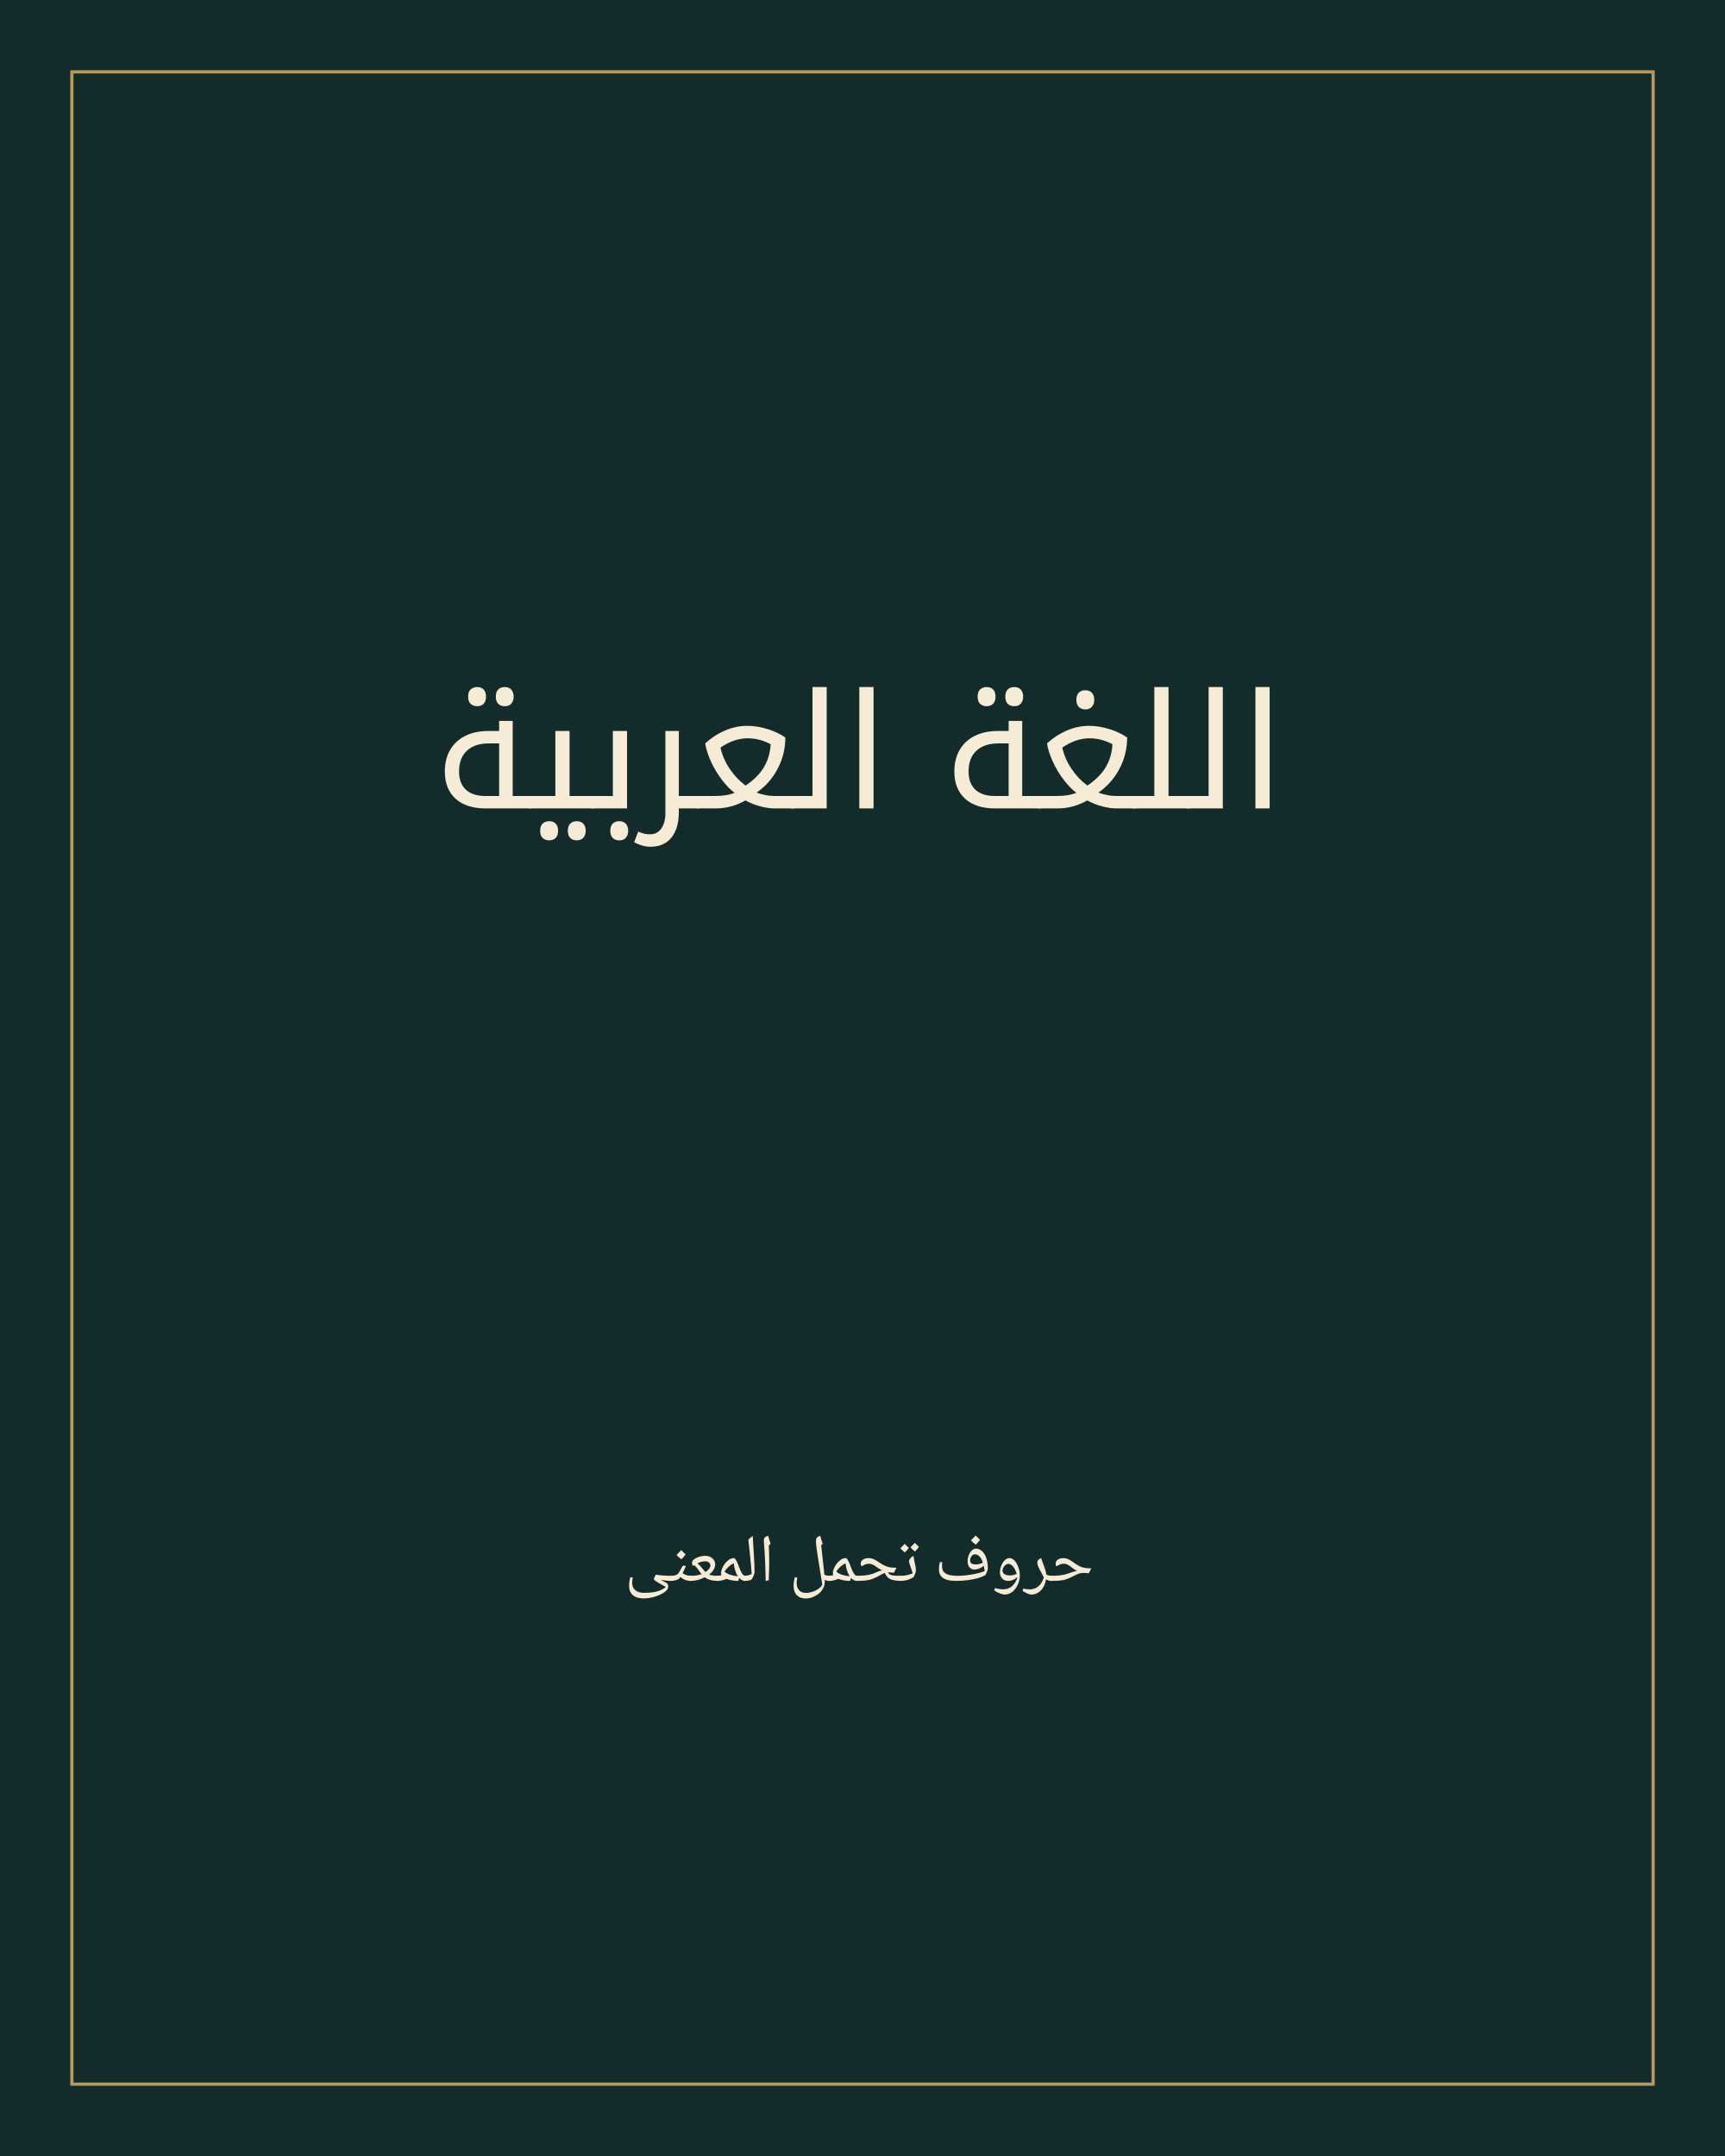
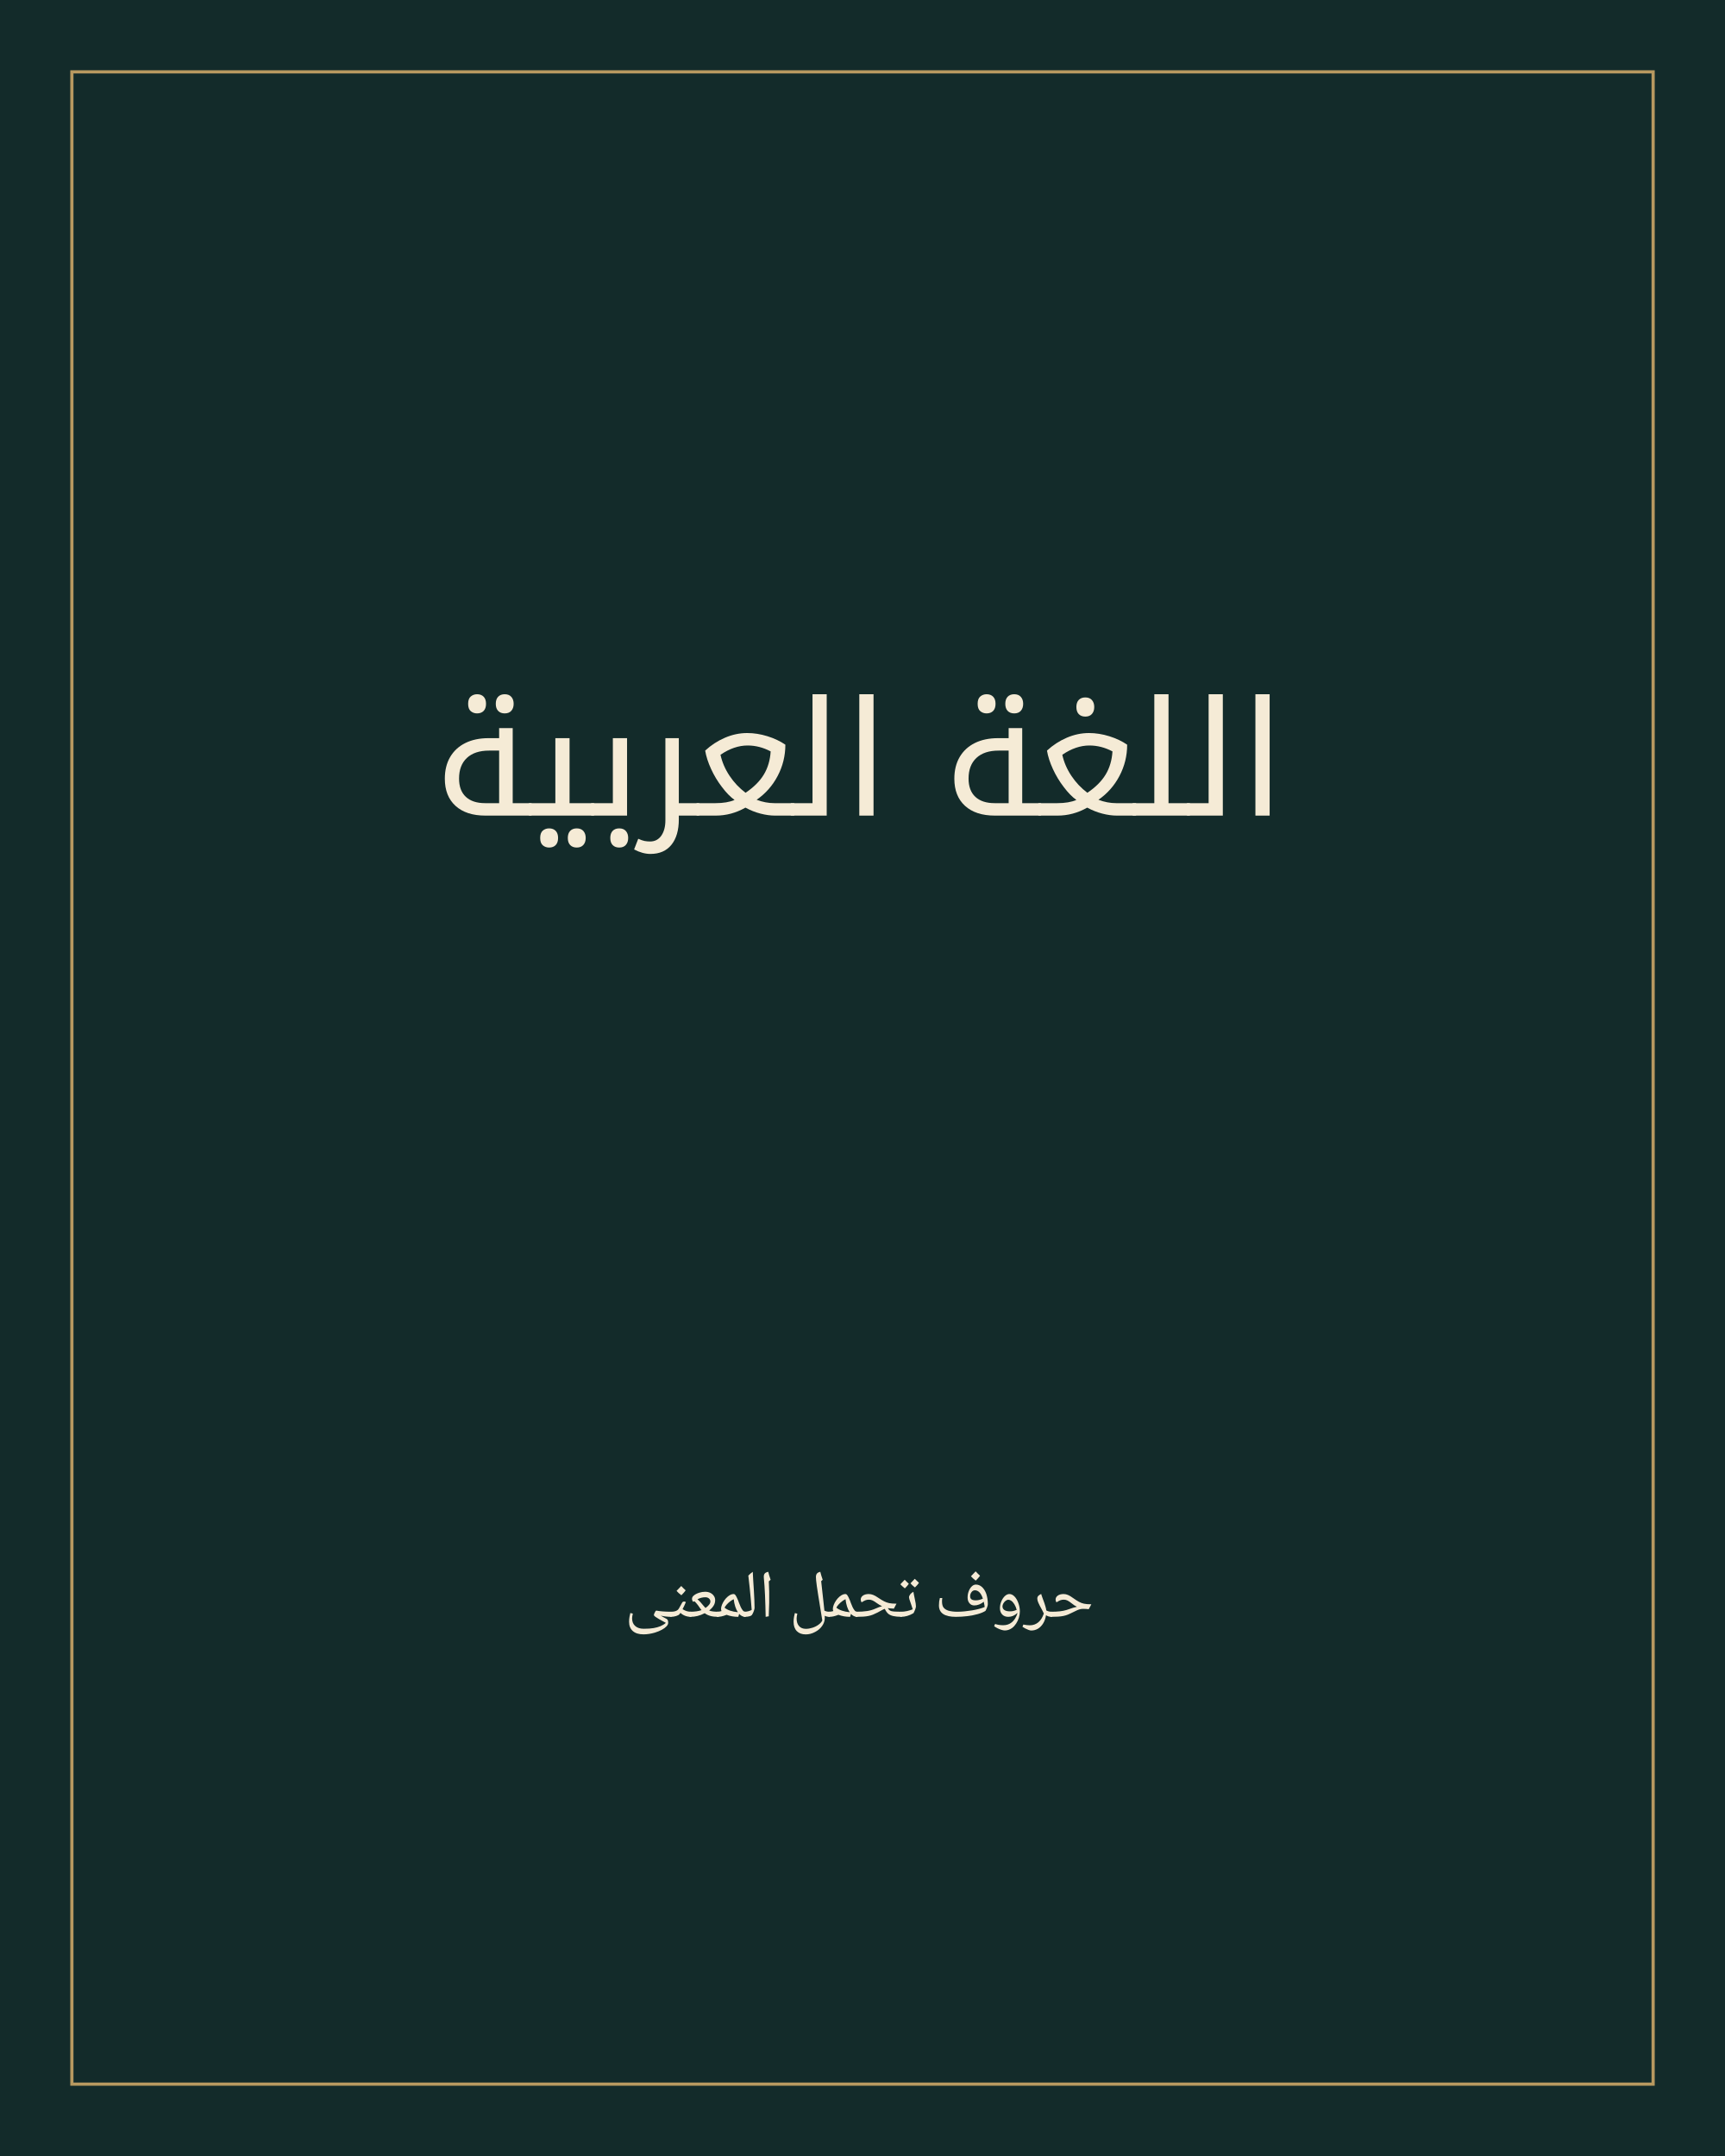
<svg xmlns="http://www.w3.org/2000/svg" xmlns:xlink="http://www.w3.org/1999/xlink" width="1080" height="1350" viewBox="0 0 1080 1350">
  <defs>
    <g>
      <g id="glyph-0-0">
        <path d="M 26.703 -64 C 25.172 -64 23.852 -64.461 22.75 -65.391 C 21.645 -66.328 21.094 -67.863 21.094 -70 C 21.094 -72.133 21.645 -73.664 22.75 -74.594 C 23.852 -75.531 25.172 -76 26.703 -76 C 28.43 -76 29.797 -75.484 30.797 -74.453 C 31.797 -73.422 32.297 -71.938 32.297 -70 C 32.297 -68.062 31.797 -66.578 30.797 -65.547 C 29.797 -64.516 28.43 -64 26.703 -64 Z M 44 -64 C 42.27 -64 40.906 -64.516 39.906 -65.547 C 38.906 -66.578 38.406 -68.062 38.406 -70 C 38.406 -71.938 38.906 -73.422 39.906 -74.453 C 40.906 -75.484 42.27 -76 44 -76 C 45.801 -76 47.18 -75.445 48.141 -74.344 C 49.109 -73.25 49.594 -71.801 49.594 -70 C 49.594 -68.195 49.109 -66.742 48.141 -65.641 C 47.18 -64.547 45.801 -64 44 -64 Z M 31.906 0 C 23.906 0 17.672 -2.031 13.203 -6.094 C 8.734 -10.164 6.5 -15.832 6.5 -23.094 C 6.5 -28.363 7.613 -32.898 9.844 -36.703 C 12.082 -40.504 15.25 -43.422 19.344 -45.453 C 23.445 -47.484 28.301 -48.5 33.906 -48.5 L 40.5 -48.5 L 40.5 -54.797 L 49 -54.797 L 49 -7.797 L 60.406 -7.797 C 60.738 -7.797 60.906 -7.664 60.906 -7.406 L 60.906 -0.5 C 60.906 -0.164 60.738 0 60.406 0 Z M 40.5 -7.797 L 40.5 -40.703 L 34.203 -40.703 C 28.203 -40.703 23.566 -39.164 20.297 -36.094 C 17.035 -33.031 15.406 -28.734 15.406 -23.203 C 15.406 -18.203 16.82 -14.383 19.656 -11.75 C 22.488 -9.113 26.504 -7.797 31.703 -7.797 Z M 40.5 -7.797 " />
      </g>
      <g id="glyph-0-1">
        <path d="M -0.5 0 C -0.832 0 -1 -0.164 -1 -0.5 L -1 -7.406 C -1 -7.664 -0.832 -7.797 -0.5 -7.797 L 15.703 -7.797 L 15.703 -48.5 L 24.594 -48.5 L 24.594 -7.797 L 39.594 -7.797 C 39.926 -7.797 40.094 -7.664 40.094 -7.406 L 40.094 -0.5 C 40.094 -0.164 39.926 0 39.594 0 Z M 11.797 20 C 10.266 20 8.945 19.531 7.844 18.594 C 6.75 17.664 6.203 16.133 6.203 14 C 6.203 11.863 6.75 10.328 7.844 9.391 C 8.945 8.461 10.266 8 11.797 8 C 13.535 8 14.906 8.516 15.906 9.547 C 16.906 10.578 17.406 12.062 17.406 14 C 17.406 15.938 16.906 17.422 15.906 18.453 C 14.906 19.484 13.535 20 11.797 20 Z M 29.094 20 C 27.363 20 26 19.484 25 18.453 C 24 17.422 23.5 15.938 23.5 14 C 23.5 12.062 24 10.578 25 9.547 C 26 8.516 27.363 8 29.094 8 C 30.895 8 32.281 8.547 33.25 9.641 C 34.219 10.742 34.703 12.195 34.703 14 C 34.703 15.801 34.219 17.25 33.25 18.344 C 32.281 19.445 30.895 20 29.094 20 Z M 29.094 20 " />
      </g>
      <g id="glyph-0-2">
        <path d="M -0.5 0 C -0.832 0 -1 -0.164 -1 -0.5 L -1 -7.406 C -1 -7.664 -0.832 -7.797 -0.5 -7.797 L 12.703 -7.797 L 12.703 -48.5 L 21.594 -48.5 L 21.594 0 Z M 16.703 20 C 14.961 20 13.594 19.484 12.594 18.453 C 11.594 17.422 11.094 15.938 11.094 14 C 11.094 12.062 11.594 10.578 12.594 9.547 C 13.594 8.516 14.961 8 16.703 8 C 18.504 8 19.883 8.547 20.844 9.641 C 21.812 10.742 22.297 12.195 22.297 14 C 22.297 15.801 21.812 17.25 20.844 18.344 C 19.883 19.445 18.504 20 16.703 20 Z M 16.703 20 " />
      </g>
      <g id="glyph-0-3">
        <path d="M 24 0 L 24 2.406 C 24 9.133 22.461 14.414 19.391 18.25 C 16.328 22.082 11.93 24 6.203 24 C 3.004 24 -0.395 23.066 -4 21.203 L -1.406 14.5 C 0.195 15.227 1.531 15.691 2.594 15.891 C 3.664 16.098 4.801 16.203 6 16.203 C 9 16.203 11.348 14.984 13.047 12.547 C 14.742 10.117 15.594 6.906 15.594 2.906 L 15.594 -48.5 L 24 -48.5 L 24 -7.797 L 36.406 -7.797 C 36.738 -7.797 36.906 -7.664 36.906 -7.406 L 36.906 -0.5 C 36.906 -0.164 36.738 0 36.406 0 Z M 24 0 " />
      </g>
      <g id="glyph-0-4">
        <path d="M 48.203 0 C 45.398 0 42.379 -0.414 39.141 -1.25 C 35.91 -2.082 32.766 -3.332 29.703 -5 C 23.836 -1.664 17.633 0 11.094 0 L -0.5 0 C -0.832 0 -1 -0.164 -1 -0.5 L -1 -7.406 C -1 -7.664 -0.832 -7.797 -0.5 -7.797 L 11 -7.797 C 15.801 -7.797 19.77 -8.461 22.906 -9.797 C 20.301 -11.66 17.664 -14.363 15 -17.906 C 12.332 -21.363 10.066 -25.125 8.203 -29.188 C 6.336 -33.258 5.102 -37.098 4.5 -40.703 C 8.164 -44.098 12.281 -46.781 16.844 -48.75 C 21.414 -50.719 26.066 -51.703 30.797 -51.703 C 34.992 -51.703 39.227 -51.035 43.5 -49.703 C 47.77 -48.367 51.504 -46.602 54.703 -44.406 C 54.703 -37.469 53.098 -30.945 49.891 -24.844 C 46.691 -18.75 42.297 -13.77 36.703 -9.906 C 40.43 -8.5 44.129 -7.797 47.797 -7.797 L 59.906 -7.797 C 60.238 -7.797 60.406 -7.664 60.406 -7.406 L 60.406 -0.5 C 60.406 -0.164 60.238 0 59.906 0 Z M 29.797 -14.297 C 34.93 -17.766 38.75 -21.582 41.25 -25.75 C 43.75 -29.914 45.164 -34.734 45.5 -40.203 C 40.832 -42.672 36.031 -43.906 31.094 -43.906 C 25.426 -43.906 19.758 -41.969 14.094 -38.094 C 15.094 -33.5 16.977 -29.117 19.75 -24.953 C 22.52 -20.785 25.867 -17.234 29.797 -14.297 Z M 29.797 -14.297 " />
      </g>
      <g id="glyph-0-5">
        <path d="M -0.5 0 C -0.832 0 -1 -0.164 -1 -0.5 L -1 -7.406 C -1 -7.664 -0.832 -7.797 -0.5 -7.797 L 12.703 -7.797 L 12.703 -76 L 21.594 -76 L 21.594 0 Z M -0.5 0 " />
      </g>
      <g id="glyph-0-6">
        <path d="M 10 -76 L 18.906 -76 L 18.906 0 L 10 0 Z M 10 -76 " />
      </g>
      <g id="glyph-0-7">
</g>
      <g id="glyph-0-8">
        <path d="M 28.5 -62 C 26.77 -62 25.406 -62.516 24.406 -63.547 C 23.406 -64.578 22.906 -66.062 22.906 -68 C 22.906 -69.938 23.406 -71.422 24.406 -72.453 C 25.406 -73.484 26.77 -74 28.5 -74 C 30.301 -74 31.68 -73.445 32.641 -72.344 C 33.609 -71.25 34.094 -69.801 34.094 -68 C 34.094 -66.195 33.609 -64.742 32.641 -63.641 C 31.68 -62.547 30.301 -62 28.5 -62 Z M 48.203 0 C 45.398 0 42.379 -0.414 39.141 -1.25 C 35.91 -2.082 32.766 -3.332 29.703 -5 C 23.836 -1.664 17.633 0 11.094 0 L -0.5 0 C -0.832 0 -1 -0.164 -1 -0.5 L -1 -7.406 C -1 -7.664 -0.832 -7.797 -0.5 -7.797 L 11 -7.797 C 15.801 -7.797 19.77 -8.461 22.906 -9.797 C 20.301 -11.66 17.664 -14.363 15 -17.906 C 12.332 -21.363 10.066 -25.125 8.203 -29.188 C 6.336 -33.258 5.102 -37.098 4.5 -40.703 C 8.164 -44.098 12.281 -46.781 16.844 -48.75 C 21.414 -50.719 26.066 -51.703 30.797 -51.703 C 34.992 -51.703 39.227 -51.035 43.5 -49.703 C 47.77 -48.367 51.504 -46.602 54.703 -44.406 C 54.703 -37.469 53.098 -30.945 49.891 -24.844 C 46.691 -18.75 42.297 -13.77 36.703 -9.906 C 40.43 -8.5 44.129 -7.797 47.797 -7.797 L 59.906 -7.797 C 60.238 -7.797 60.406 -7.664 60.406 -7.406 L 60.406 -0.5 C 60.406 -0.164 60.238 0 59.906 0 Z M 29.797 -14.297 C 34.93 -17.766 38.75 -21.582 41.25 -25.75 C 43.75 -29.914 45.164 -34.734 45.5 -40.203 C 40.832 -42.672 36.031 -43.906 31.094 -43.906 C 25.426 -43.906 19.758 -41.969 14.094 -38.094 C 15.094 -33.5 16.977 -29.117 19.75 -24.953 C 22.52 -20.785 25.867 -17.234 29.797 -14.297 Z M 29.797 -14.297 " />
      </g>
      <g id="glyph-0-9">
        <path d="M -0.5 0 C -0.832 0 -1 -0.164 -1 -0.5 L -1 -7.406 C -1 -7.664 -0.832 -7.797 -0.5 -7.797 L 12.703 -7.797 L 12.703 -76 L 21.594 -76 L 21.594 -7.797 L 34.594 -7.797 C 34.926 -7.797 35.094 -7.664 35.094 -7.406 L 35.094 -0.5 C 35.094 -0.164 34.926 0 34.594 0 Z M -0.5 0 " />
      </g>
      <g id="glyph-1-0">
        <path d="M 11.891 10.969 C 9.004 10.969 6.773 10.281 5.203 8.906 C 3.641 7.531 2.859 5.582 2.859 3.062 C 2.859 2.5 2.879 1.977 2.922 1.5 C 2.961 1.031 3.035 0.492 3.141 -0.109 C 3.254 -0.711 3.426 -1.473 3.656 -2.391 L 5.203 -2.016 C 4.898 -0.723 4.75 0.27 4.75 0.969 C 4.75 3.008 5.398 4.602 6.703 5.75 C 8.004 6.895 9.773 7.469 12.016 7.469 C 14.555 7.469 16.625 7.328 18.219 7.047 C 19.82 6.773 21.254 6.375 22.516 5.844 C 23.129 5.582 23.711 5.285 24.266 4.953 C 24.828 4.617 25.363 4.227 25.875 3.781 C 24.133 2.852 22.754 2.086 21.734 1.484 C 20.711 0.891 19.922 0.395 19.359 0 C 18.711 -0.5 18.391 -0.848 18.391 -1.047 C 18.391 -1.297 18.477 -1.648 18.656 -2.109 C 18.844 -2.578 19.055 -2.992 19.297 -3.359 C 19.535 -3.723 19.738 -3.906 19.906 -3.906 C 20.883 -3.707 22.211 -3.535 23.891 -3.391 C 25.578 -3.254 27.316 -3.188 29.109 -3.188 C 29.41 -3.188 29.562 -3.035 29.562 -2.734 L 29.562 -0.422 C 29.562 -0.141 29.41 0 29.109 0 C 28.148 0 27.062 -0.066 25.844 -0.203 C 24.633 -0.348 23.566 -0.531 22.641 -0.75 C 23.254 -0.383 23.875 -0.035 24.5 0.297 C 25.133 0.629 25.758 0.961 26.375 1.297 C 26.789 1.555 27.055 1.895 27.172 2.312 C 27.285 2.727 27.344 3.219 27.344 3.781 C 27.344 4.477 26.988 5.203 26.281 5.953 C 25.582 6.711 24.609 7.426 23.359 8.094 C 22.117 8.77 20.676 9.363 19.031 9.875 C 16.531 10.602 14.148 10.969 11.891 10.969 Z M 11.891 10.969 " />
      </g>
      <g id="glyph-1-1">
        <path d="M 0 0 C -0.227 0 -0.344 -0.113 -0.344 -0.344 L -0.344 -2.859 C -0.344 -3.078 -0.227 -3.188 0 -3.188 C 2.039 -3.188 3.5 -3.582 4.375 -4.375 C 4.625 -4.594 4.941 -5.035 5.328 -5.703 C 5.723 -6.379 6.301 -7.43 7.062 -8.859 C 7.312 -9.336 7.742 -9.578 8.359 -9.578 C 8.691 -9.578 9.039 -9.461 9.406 -9.234 C 9.102 -8.504 8.781 -7.758 8.438 -7 C 8.102 -6.25 7.738 -5.508 7.344 -4.781 C 8.32 -4.195 9.211 -3.785 10.016 -3.547 C 10.816 -3.305 11.691 -3.188 12.641 -3.188 C 12.867 -3.188 12.984 -3.078 12.984 -2.859 L 12.984 -0.344 C 12.984 -0.113 12.867 0 12.641 0 C 10.035 0 7.82 -0.828 6 -2.484 C 5.895 -2.305 5.785 -2.141 5.672 -1.984 C 5.555 -1.836 5.43 -1.691 5.297 -1.547 C 5.016 -1.191 4.348 -0.844 3.297 -0.5 C 2.242 -0.164 1.145 0 0 0 Z M 6.594 -13.516 C 5.363 -14.441 4.359 -15.352 3.578 -16.25 C 5.004 -17.676 5.984 -18.695 6.516 -19.312 C 6.961 -18.832 7.414 -18.363 7.875 -17.906 C 8.344 -17.445 8.812 -17.004 9.281 -16.578 C 8.633 -15.66 7.738 -14.641 6.594 -13.516 Z M 6.594 -13.516 " />
      </g>
      <g id="glyph-1-2">
        <path d="M 0.047 0 C -0.211 0 -0.344 -0.125 -0.344 -0.375 L -0.344 -2.812 C -0.344 -3.062 -0.211 -3.188 0.047 -3.188 C 2.953 -3.188 5.344 -3.523 7.219 -4.203 L 6.469 -5.172 C 5.938 -5.984 5.469 -6.656 5.062 -7.188 C 4.656 -7.719 4.328 -8.125 4.078 -8.406 C 3.566 -9.039 3.102 -9.5 2.688 -9.781 L 2.016 -9.359 C 1.516 -9.922 1.266 -10.539 1.266 -11.219 C 1.266 -11.883 1.492 -12.461 1.953 -12.953 C 2.41 -13.441 2.992 -13.875 3.703 -14.25 C 4.422 -14.633 5.16 -14.938 5.922 -15.156 C 7.047 -15.52 8.234 -15.703 9.484 -15.703 C 10.691 -15.703 11.766 -15.473 12.703 -15.016 C 13.641 -14.555 14.375 -13.93 14.906 -13.141 C 15.469 -12.359 15.75 -11.461 15.75 -10.453 C 15.75 -9.141 15.406 -7.953 14.719 -6.891 C 14.031 -5.828 13.129 -4.848 12.016 -3.953 C 13.191 -3.441 15.082 -3.188 17.688 -3.188 C 17.969 -3.188 18.109 -3.062 18.109 -2.812 L 18.109 -0.375 C 18.109 -0.125 17.969 0 17.688 0 C 15.781 0 14.16 -0.18 12.828 -0.547 C 11.504 -0.91 10.297 -1.484 9.203 -2.266 C 7.66 -1.484 6.176 -0.91 4.75 -0.547 C 3.32 -0.18 1.754 0 0.047 0 Z M 9.703 -5.547 C 10.648 -6.191 11.395 -6.863 11.938 -7.562 C 12.488 -8.258 12.766 -8.93 12.766 -9.578 C 12.766 -10.359 12.469 -11 11.875 -11.5 C 11.289 -12.008 10.539 -12.266 9.625 -12.266 C 7.914 -12.266 6.258 -11.844 4.656 -11 C 5.695 -10.188 7.039 -8.742 8.688 -6.672 C 9 -6.305 9.336 -5.93 9.703 -5.547 Z M 9.703 -5.547 " />
      </g>
      <g id="glyph-1-3">
        <path d="M 13.234 0 C 10.598 0 8.16 -0.422 5.922 -1.266 C 4.578 -0.754 3.477 -0.414 2.625 -0.25 C 1.77 -0.082 0.895 0 0 0 C -0.227 0 -0.344 -0.113 -0.344 -0.344 L -0.344 -2.859 C -0.344 -3.078 -0.227 -3.188 0 -3.188 C 0.477 -3.188 0.941 -3.227 1.391 -3.312 C 1.836 -3.395 2.285 -3.492 2.734 -3.609 C 2.535 -4.004 2.438 -4.438 2.438 -4.906 C 2.438 -5.695 2.629 -6.582 3.016 -7.562 C 3.41 -8.539 3.938 -9.5 4.594 -10.438 C 5.258 -11.375 5.992 -12.164 6.797 -12.812 C 8.035 -13.789 9.203 -14.281 10.297 -14.281 C 10.766 -14.281 11.18 -14.004 11.547 -13.453 C 11.91 -12.91 12.273 -12.219 12.641 -11.375 C 12.836 -10.988 13.02 -10.57 13.188 -10.125 C 13.352 -9.676 13.52 -9.211 13.688 -8.734 C 14.031 -7.785 14.395 -6.906 14.781 -6.094 C 15.176 -5.281 15.598 -4.594 16.047 -4.031 C 16.523 -3.469 17.039 -3.188 17.594 -3.188 C 17.906 -3.188 18.062 -3.047 18.062 -2.766 L 18.062 -0.469 C 18.062 -0.156 17.906 0 17.594 0 C 16.195 0 14.926 -0.613 13.781 -1.844 Z M 12.984 -2.891 C 12.359 -3.785 11.805 -4.961 11.328 -6.422 C 10.859 -7.879 10.539 -9.422 10.375 -11.047 C 9.676 -10.734 8.93 -10.273 8.141 -9.672 C 7.359 -9.078 6.648 -8.426 6.016 -7.719 C 5.391 -7.02 4.926 -6.363 4.625 -5.75 C 6.5 -4.207 9.285 -3.254 12.984 -2.891 Z M 12.984 -2.891 " />
      </g>
      <g id="glyph-1-4">
        <path d="M -0.047 0 C -0.297 0 -0.422 -0.113 -0.422 -0.344 L -0.422 -2.859 C -0.422 -3.078 -0.297 -3.188 -0.047 -3.188 C 1.641 -3.188 3.195 -3.566 4.625 -4.328 C 4.539 -5.391 4.453 -6.438 4.359 -7.469 C 4.273 -8.508 4.191 -9.535 4.109 -10.547 C 3.859 -13.172 3.609 -15.758 3.359 -18.312 C 3.109 -20.863 2.828 -23.367 2.516 -25.828 C 2.91 -26.242 3.336 -26.648 3.797 -27.047 C 4.266 -27.441 4.766 -27.82 5.297 -28.188 C 5.379 -26.664 5.473 -24.914 5.578 -22.938 C 5.691 -20.969 5.832 -18.754 6 -16.297 C 6.145 -14.254 6.242 -12.344 6.297 -10.562 C 6.359 -8.781 6.398 -7.148 6.422 -5.672 C 6.422 -5.191 6.281 -4.551 6 -3.75 C 5.727 -2.957 5.379 -2.195 4.953 -1.469 C 4.453 -0.488 2.785 0 -0.047 0 Z M -0.047 0 " />
      </g>
      <g id="glyph-1-5">
        <path d="M 4.375 0 C 4.281 -4.926 4.145 -9.426 3.969 -13.5 C 3.789 -17.57 3.547 -21.219 3.234 -24.438 C 3.117 -25.594 3.281 -26.457 3.719 -27.031 C 4.156 -27.602 4.914 -27.988 6 -28.188 C 6.113 -27.656 6.301 -26.93 6.562 -26.016 C 6.832 -25.109 7.133 -24.164 7.469 -23.188 L 6.344 -22.219 C 6.457 -20.145 6.535 -18.016 6.578 -15.828 C 6.617 -13.648 6.617 -11.301 6.578 -8.781 C 6.535 -6.258 6.441 -3.445 6.297 -0.344 Z M 4.375 0 " />
      </g>
      <g id="glyph-1-6">
</g>
      <g id="glyph-1-7">
        <path d="M 10.453 11 C 8.078 11 6.219 10.312 4.875 8.938 C 3.531 7.57 2.859 5.629 2.859 3.109 C 2.859 2.547 2.879 2.023 2.922 1.547 C 2.961 1.078 3.035 0.539 3.141 -0.062 C 3.254 -0.664 3.426 -1.43 3.656 -2.359 L 5.203 -1.969 C 4.898 -0.688 4.75 0.305 4.75 1.016 C 4.75 3.055 5.258 4.648 6.281 5.797 C 7.301 6.941 8.723 7.516 10.547 7.516 C 11.891 7.516 13.273 7.281 14.703 6.812 C 16.129 6.352 17.391 5.719 18.484 4.906 C 19.598 4.102 20.379 3.223 20.828 2.266 L 19.734 -4.5 C 19.148 -8.082 18.66 -11.109 18.266 -13.578 C 17.879 -16.055 17.586 -17.984 17.391 -19.359 C 17.191 -20.766 17.051 -21.926 16.969 -22.844 C 16.883 -23.77 16.844 -24.457 16.844 -24.906 C 16.844 -25.852 17.055 -26.586 17.484 -27.109 C 17.922 -27.629 18.617 -27.988 19.578 -28.188 C 19.711 -27.57 19.922 -26.801 20.203 -25.875 C 20.484 -24.945 20.773 -24.051 21.078 -23.188 L 20.125 -22.344 C 20.738 -16.82 21.211 -12.535 21.547 -9.484 C 21.879 -6.43 22.078 -4.57 22.141 -3.906 C 23.035 -3.426 24.055 -3.188 25.203 -3.188 C 25.422 -3.188 25.531 -3.078 25.531 -2.859 L 25.531 -0.344 C 25.531 -0.113 25.422 0 25.203 0 C 24.16 0 23.207 -0.223 22.344 -0.672 L 22.391 0.719 C 22.391 2.426 21.848 4.066 20.766 5.641 C 19.691 7.223 18.203 8.504 16.297 9.484 C 14.422 10.492 12.473 11 10.453 11 Z M 10.453 11 " />
      </g>
      <g id="glyph-1-8">
        <path d="M 0 0 C -0.227 0 -0.344 -0.113 -0.344 -0.344 L -0.344 -2.859 C -0.344 -3.078 -0.227 -3.188 0 -3.188 C 2.633 -3.188 4.914 -3.332 6.844 -3.625 C 8.781 -3.926 10.516 -4.426 12.047 -5.125 C 13.867 -5.938 15.27 -6.441 16.25 -6.641 C 15.719 -6.891 15.176 -7.176 14.625 -7.5 C 14.082 -7.82 13.547 -8.176 13.016 -8.562 C 11.922 -9.375 11.008 -9.941 10.281 -10.266 C 9.562 -10.586 8.836 -10.75 8.109 -10.75 C 7.234 -10.75 6.504 -10.633 5.922 -10.406 C 5.336 -10.188 4.523 -9.754 3.484 -9.109 C 3.086 -9.555 2.891 -10.102 2.891 -10.75 C 2.891 -11.812 3.352 -12.664 4.281 -13.312 C 5.207 -13.957 6.426 -14.281 7.938 -14.281 C 8.832 -14.281 9.734 -14.102 10.641 -13.75 C 11.555 -13.406 12.613 -12.812 13.812 -11.969 C 15.27 -10.988 16.508 -10.238 17.531 -9.719 C 18.551 -9.207 19.582 -8.836 20.625 -8.609 C 21.688 -8.359 23.238 -8.234 25.281 -8.234 L 23.641 -5.125 C 23.422 -5.156 23.066 -5.18 22.578 -5.203 C 22.086 -5.234 21.586 -5.273 21.078 -5.328 C 20.578 -5.391 20.16 -5.43 19.828 -5.453 C 20.129 -4.953 20.457 -4.547 20.812 -4.234 C 21.164 -3.93 21.617 -3.707 22.172 -3.562 C 23.18 -3.312 25.227 -3.188 28.312 -3.188 C 28.562 -3.188 28.688 -3.078 28.688 -2.859 L 28.688 -0.344 C 28.688 -0.113 28.562 0 28.312 0 C 26.238 -0.031 24.562 -0.191 23.281 -0.484 C 22.008 -0.773 20.969 -1.242 20.156 -1.891 C 19.77 -2.223 19.383 -2.648 19 -3.172 C 18.625 -3.691 18.27 -4.301 17.938 -5 C 17.176 -4.719 16.414 -4.359 15.656 -3.922 C 14.906 -3.492 14.148 -3.082 13.391 -2.688 C 12.359 -2.156 11.398 -1.711 10.516 -1.359 C 9.641 -1.016 8.719 -0.742 7.75 -0.547 C 6.781 -0.348 5.68 -0.207 4.453 -0.125 C 3.223 -0.039 1.738 0 0 0 Z M 0 0 " />
      </g>
      <g id="glyph-1-9">
        <path d="M 0 0 C -0.227 0 -0.344 -0.113 -0.344 -0.344 L -0.344 -2.859 C -0.344 -3.078 -0.227 -3.188 0 -3.188 C 1.289 -3.188 2.598 -3.332 3.922 -3.625 C 5.254 -3.926 6.426 -4.301 7.438 -4.75 C 7.238 -5.395 7.016 -6.098 6.766 -6.859 C 6.516 -7.629 6.234 -8.461 5.922 -9.359 C 5.391 -10.766 5.125 -11.707 5.125 -12.188 C 5.125 -12.801 5.367 -13.426 5.859 -14.062 C 6.348 -14.707 7.016 -15.254 7.859 -15.703 C 7.91 -15.316 8.02 -14.723 8.188 -13.922 C 8.352 -13.117 8.562 -12.102 8.812 -10.875 C 9.238 -9.031 9.453 -7.602 9.453 -6.594 C 9.453 -6.176 9.316 -5.582 9.047 -4.812 C 8.785 -4.039 8.414 -3.207 7.938 -2.312 C 5.383 -0.77 2.738 0 0 0 Z M 8.828 -18.406 C 8.203 -18.875 7.66 -19.328 7.203 -19.766 C 6.742 -20.203 6.359 -20.613 6.047 -21 C 6.191 -21.145 6.488 -21.453 6.938 -21.922 C 7.383 -22.398 7.984 -23.031 8.734 -23.812 C 8.898 -23.645 9.203 -23.352 9.641 -22.938 C 10.078 -22.52 10.645 -21.973 11.344 -21.297 C 10.812 -20.453 9.973 -19.488 8.828 -18.406 Z M 2.516 -17.812 C 1.898 -18.312 1.352 -18.781 0.875 -19.219 C 0.406 -19.656 0.016 -20.039 -0.297 -20.375 C 0.43 -21.07 1.344 -22.023 2.438 -23.234 C 2.602 -23.035 2.895 -22.723 3.312 -22.297 C 3.738 -21.879 4.301 -21.348 5 -20.703 C 4.75 -20.285 4.41 -19.836 3.984 -19.359 C 3.566 -18.891 3.078 -18.375 2.516 -17.812 Z M 2.516 -17.812 " />
      </g>
      <g id="glyph-1-10">
        <path d="M 13.438 0 C 6.383 0 2.859 -2.379 2.859 -7.141 C 2.859 -8.035 2.906 -8.859 3 -9.609 C 3.102 -10.367 3.25 -11.086 3.438 -11.766 L 4.953 -11.766 C 4.898 -11.422 4.859 -11.07 4.828 -10.719 C 4.797 -10.375 4.781 -10.035 4.781 -9.703 C 4.781 -7.992 5.094 -6.711 5.719 -5.859 C 6.352 -5.004 7.375 -4.336 8.781 -3.859 C 9.508 -3.66 10.332 -3.5 11.25 -3.375 C 12.176 -3.25 13.211 -3.188 14.359 -3.188 C 15.766 -3.188 17.266 -3.266 18.859 -3.422 C 20.453 -3.578 22.039 -3.785 23.625 -4.047 C 25.207 -4.316 26.68 -4.633 28.047 -5 C 29.422 -5.363 30.57 -5.754 31.5 -6.172 C 31.414 -6.734 31.332 -7.285 31.25 -7.828 C 31.164 -8.379 31.051 -8.922 30.906 -9.453 C 29.031 -7.91 27.047 -7.141 24.953 -7.141 C 23.742 -7.141 22.75 -7.598 21.969 -8.516 C 21.188 -9.441 20.797 -10.617 20.797 -12.047 C 20.797 -13.453 21.023 -14.766 21.484 -15.984 C 21.941 -17.203 22.535 -18.176 23.266 -18.906 C 24.078 -19.77 24.988 -20.203 26 -20.203 C 27.395 -20.203 28.66 -19.695 29.797 -18.688 C 30.93 -17.676 31.836 -16.223 32.516 -14.328 C 32.816 -13.367 33.051 -12.363 33.219 -11.312 C 33.383 -10.27 33.469 -9.172 33.469 -8.016 C 33.469 -7.016 32.977 -5.586 32 -3.734 C 30.77 -2.953 29.16 -2.281 27.172 -1.719 C 25.18 -1.156 23.004 -0.727 20.641 -0.438 C 18.273 -0.145 15.875 0 13.438 0 Z M 25.953 -10.328 C 26.629 -10.328 27.336 -10.414 28.078 -10.594 C 28.816 -10.781 29.578 -11.039 30.359 -11.375 C 29.828 -13.082 29.133 -14.383 28.281 -15.281 C 27.426 -16.176 26.457 -16.625 25.375 -16.625 C 24.531 -16.625 23.82 -16.238 23.25 -15.469 C 22.676 -14.707 22.391 -13.848 22.391 -12.891 C 22.391 -11.992 22.676 -11.344 23.25 -10.938 C 23.82 -10.531 24.723 -10.328 25.953 -10.328 Z M 25.906 -22.672 C 24.676 -23.598 23.672 -24.508 22.891 -25.406 C 24.316 -26.832 25.297 -27.852 25.828 -28.469 C 26.273 -27.988 26.727 -27.52 27.188 -27.062 C 27.656 -26.602 28.125 -26.16 28.594 -25.734 C 27.945 -24.816 27.051 -23.797 25.906 -22.672 Z M 25.906 -22.672 " />
      </g>
      <g id="glyph-1-11">
        <path d="M 8.109 8.531 C 7.516 8.531 6.789 8.395 5.938 8.125 C 5.082 7.863 4.242 7.52 3.422 7.094 C 2.598 6.676 1.93 6.258 1.422 5.844 L 2.016 4.453 C 3.492 4.984 5.203 5.25 7.141 5.25 C 9.242 5.25 11.039 4.625 12.531 3.375 C 14.031 2.133 15.172 0.32 15.953 -2.062 L 15.922 -2.391 C 14.234 -0.797 12.359 0 10.297 0 C 8.672 0 7.391 -0.492 6.453 -1.484 C 5.516 -2.484 5.047 -3.797 5.047 -5.422 C 5.047 -6.848 5.332 -8.254 5.906 -9.641 C 6.477 -11.023 7.223 -12.148 8.141 -13.016 C 9.066 -13.859 10.008 -14.281 10.969 -14.281 C 12.051 -14.281 13.086 -13.797 14.078 -12.828 C 15.078 -11.859 15.898 -10.477 16.547 -8.688 C 16.879 -7.789 17.125 -6.898 17.281 -6.016 C 17.438 -5.141 17.516 -4.27 17.516 -3.406 C 17.516 -2.082 17.312 -0.766 16.906 0.547 C 16.5 1.859 15.938 3.066 15.219 4.172 C 14.508 5.285 13.676 6.207 12.719 6.938 C 11.27 8 9.734 8.531 8.109 8.531 Z M 11.297 -3.438 C 11.992 -3.438 12.629 -3.492 13.203 -3.609 C 13.773 -3.723 14.555 -3.977 15.547 -4.375 C 15.203 -5.688 14.723 -6.844 14.109 -7.844 C 13.492 -8.852 12.82 -9.598 12.094 -10.078 C 11.508 -10.492 10.922 -10.703 10.328 -10.703 C 9.742 -10.703 9.172 -10.484 8.609 -10.047 C 8.047 -9.617 7.57 -9.07 7.188 -8.406 C 6.82 -7.727 6.641 -7.125 6.641 -6.594 C 6.641 -5.582 7.047 -4.801 7.859 -4.25 C 8.672 -3.707 9.816 -3.438 11.297 -3.438 Z M 11.297 -3.438 " />
      </g>
      <g id="glyph-1-12">
        <path d="M 4.656 8.562 C 4.207 8.562 3.641 8.438 2.953 8.188 C 2.273 7.938 1.582 7.629 0.875 7.266 C 0.176 6.898 -0.395 6.551 -0.844 6.219 L -0.297 4.828 C 0.484 4.973 1.203 5.086 1.859 5.172 C 2.523 5.254 3.141 5.297 3.703 5.297 C 5.797 5.297 7.594 4.664 9.094 3.406 C 10.594 2.145 11.734 0.32 12.516 -2.062 C 12.316 -2.508 12.113 -2.945 11.906 -3.375 C 11.695 -3.812 11.469 -4.254 11.219 -4.703 C 10.258 -6.41 9.555 -7.773 9.109 -8.797 C 8.66 -9.816 8.438 -10.676 8.438 -11.375 C 8.438 -12.102 8.645 -12.688 9.062 -13.125 C 9.488 -13.562 10.094 -13.961 10.875 -14.328 C 10.988 -13.961 11.109 -13.562 11.234 -13.125 C 11.359 -12.688 11.52 -12.234 11.719 -11.766 C 12.164 -10.609 12.535 -9.602 12.828 -8.75 C 13.117 -7.895 13.336 -7.203 13.484 -6.672 C 13.648 -6.141 13.781 -5.656 13.875 -5.219 C 13.977 -4.789 14.039 -4.395 14.062 -4.031 C 15.02 -3.469 16.113 -3.188 17.344 -3.188 C 17.57 -3.188 17.688 -3.078 17.688 -2.859 L 17.688 -0.344 C 17.688 -0.113 17.57 0 17.344 0 C 16.031 0 14.883 -0.336 13.906 -1.016 C 13.594 0.922 13.004 2.609 12.141 4.047 C 11.273 5.492 10.195 6.609 8.906 7.391 C 7.613 8.172 6.195 8.562 4.656 8.562 Z M 4.656 8.562 " />
      </g>
      <g id="glyph-1-13">
        <path d="M 0 0 C -0.227 0 -0.344 -0.113 -0.344 -0.344 L -0.344 -2.859 C -0.344 -3.078 -0.227 -3.188 0 -3.188 C 2.07 -3.188 3.91 -3.273 5.516 -3.453 C 7.129 -3.641 8.523 -3.914 9.703 -4.281 C 11.578 -4.926 12.969 -5.395 13.875 -5.688 C 14.789 -5.977 15.582 -6.18 16.25 -6.297 C 15.156 -6.828 14.078 -7.531 13.016 -8.406 C 11.898 -9.301 10.984 -9.914 10.266 -10.25 C 9.555 -10.582 8.836 -10.75 8.109 -10.75 C 7.234 -10.75 6.504 -10.633 5.922 -10.406 C 5.336 -10.188 4.523 -9.754 3.484 -9.109 C 3.086 -9.555 2.891 -10.102 2.891 -10.75 C 2.891 -11.812 3.352 -12.664 4.281 -13.312 C 5.207 -13.957 6.426 -14.281 7.938 -14.281 C 8.832 -14.281 9.734 -14.086 10.641 -13.703 C 11.555 -13.328 12.613 -12.691 13.812 -11.797 C 15.301 -10.734 16.555 -9.926 17.578 -9.375 C 18.598 -8.832 19.625 -8.453 20.656 -8.234 C 21.727 -7.984 23.27 -7.859 25.281 -7.859 L 23.641 -4.781 C 23.191 -4.844 22.68 -4.895 22.109 -4.938 C 21.535 -4.977 20.926 -5 20.281 -5 C 19.633 -5 19.023 -4.941 18.453 -4.828 C 17.879 -4.711 17.207 -4.488 16.438 -4.156 C 15.664 -3.82 14.648 -3.332 13.391 -2.688 C 12.359 -2.156 11.398 -1.711 10.516 -1.359 C 9.641 -1.016 8.719 -0.742 7.75 -0.547 C 6.781 -0.348 5.68 -0.207 4.453 -0.125 C 3.223 -0.039 1.738 0 0 0 Z M 0 0 " />
      </g>
    </g>
  </defs>
  <rect x="-108" y="-135" width="1296" height="1620" fill="rgb(7.451%, 16.863%, 16.471%)" fill-opacity="1" />
  <path fill="none" stroke-width="2" stroke-linecap="butt" stroke-linejoin="miter" stroke="rgb(72.157%, 60%, 37.647%)" stroke-opacity="1" stroke-miterlimit="10" d="M 45 45 L 1035 45 L 1035 1305 L 45 1305 Z M 45 45 " />
  <g fill="rgb(96.078%, 92.157%, 83.922%)" fill-opacity="1">
-     <use xlink:href="#glyph-0-0" x="272" y="506.2" />
-     <use xlink:href="#glyph-0-1" x="332" y="506.2" />
-     <use xlink:href="#glyph-0-2" x="371" y="506.2" />
-     <use xlink:href="#glyph-0-3" x="401" y="506.2" />
-     <use xlink:href="#glyph-0-4" x="437" y="506.2" />
-     <use xlink:href="#glyph-0-5" x="496" y="506.2" />
-     <use xlink:href="#glyph-0-6" x="528" y="506.2" />
-     <use xlink:href="#glyph-0-7" x="557" y="506.2" />
-     <use xlink:href="#glyph-0-0" x="591" y="506.2" />
-     <use xlink:href="#glyph-0-8" x="651" y="506.2" />
-     <use xlink:href="#glyph-0-9" x="710" y="506.2" />
-     <use xlink:href="#glyph-0-5" x="744" y="506.2" />
-     <use xlink:href="#glyph-0-6" x="776" y="506.2" />
+     <use xlink:href="#glyph-0-0" x="272" y="510.7" />
+     <use xlink:href="#glyph-0-1" x="332" y="510.7" />
+     <use xlink:href="#glyph-0-2" x="371" y="510.7" />
+     <use xlink:href="#glyph-0-3" x="401" y="510.7" />
+     <use xlink:href="#glyph-0-4" x="437" y="510.7" />
+     <use xlink:href="#glyph-0-5" x="496" y="510.7" />
+     <use xlink:href="#glyph-0-6" x="528" y="510.7" />
+     <use xlink:href="#glyph-0-7" x="557" y="510.7" />
+     <use xlink:href="#glyph-0-0" x="591" y="510.7" />
+     <use xlink:href="#glyph-0-8" x="651" y="510.7" />
+     <use xlink:href="#glyph-0-9" x="710" y="510.7" />
+     <use xlink:href="#glyph-0-5" x="744" y="510.7" />
+     <use xlink:href="#glyph-0-6" x="776" y="510.7" />
  </g>
  <g fill="rgb(96.078%, 92.157%, 83.922%)" fill-opacity="1">
-     <use xlink:href="#glyph-1-0" x="391" y="989.898" />
-     <use xlink:href="#glyph-1-1" x="420" y="989.898" />
-     <use xlink:href="#glyph-1-2" x="432" y="989.898" />
-     <use xlink:href="#glyph-1-3" x="449" y="989.898" />
-     <use xlink:href="#glyph-1-4" x="466" y="989.898" />
-     <use xlink:href="#glyph-1-5" x="475" y="989.898" />
-     <use xlink:href="#glyph-1-6" x="485" y="989.898" />
-     <use xlink:href="#glyph-1-7" x="494" y="989.898" />
-     <use xlink:href="#glyph-1-3" x="519" y="989.898" />
-     <use xlink:href="#glyph-1-8" x="536" y="989.898" />
-     <use xlink:href="#glyph-1-9" x="564" y="989.898" />
-     <use xlink:href="#glyph-1-6" x="576" y="989.898" />
-     <use xlink:href="#glyph-1-10" x="585" y="989.898" />
-     <use xlink:href="#glyph-1-11" x="621" y="989.898" />
-     <use xlink:href="#glyph-1-12" x="641" y="989.898" />
-     <use xlink:href="#glyph-1-13" x="658" y="989.898" />
+     <use xlink:href="#glyph-1-0" x="391" y="1012.398" />
+     <use xlink:href="#glyph-1-1" x="420" y="1012.398" />
+     <use xlink:href="#glyph-1-2" x="432" y="1012.398" />
+     <use xlink:href="#glyph-1-3" x="449" y="1012.398" />
+     <use xlink:href="#glyph-1-4" x="466" y="1012.398" />
+     <use xlink:href="#glyph-1-5" x="475" y="1012.398" />
+     <use xlink:href="#glyph-1-6" x="485" y="1012.398" />
+     <use xlink:href="#glyph-1-7" x="494" y="1012.398" />
+     <use xlink:href="#glyph-1-3" x="519" y="1012.398" />
+     <use xlink:href="#glyph-1-8" x="536" y="1012.398" />
+     <use xlink:href="#glyph-1-9" x="564" y="1012.398" />
+     <use xlink:href="#glyph-1-6" x="576" y="1012.398" />
+     <use xlink:href="#glyph-1-10" x="585" y="1012.398" />
+     <use xlink:href="#glyph-1-11" x="621" y="1012.398" />
+     <use xlink:href="#glyph-1-12" x="641" y="1012.398" />
+     <use xlink:href="#glyph-1-13" x="658" y="1012.398" />
  </g>
</svg>
